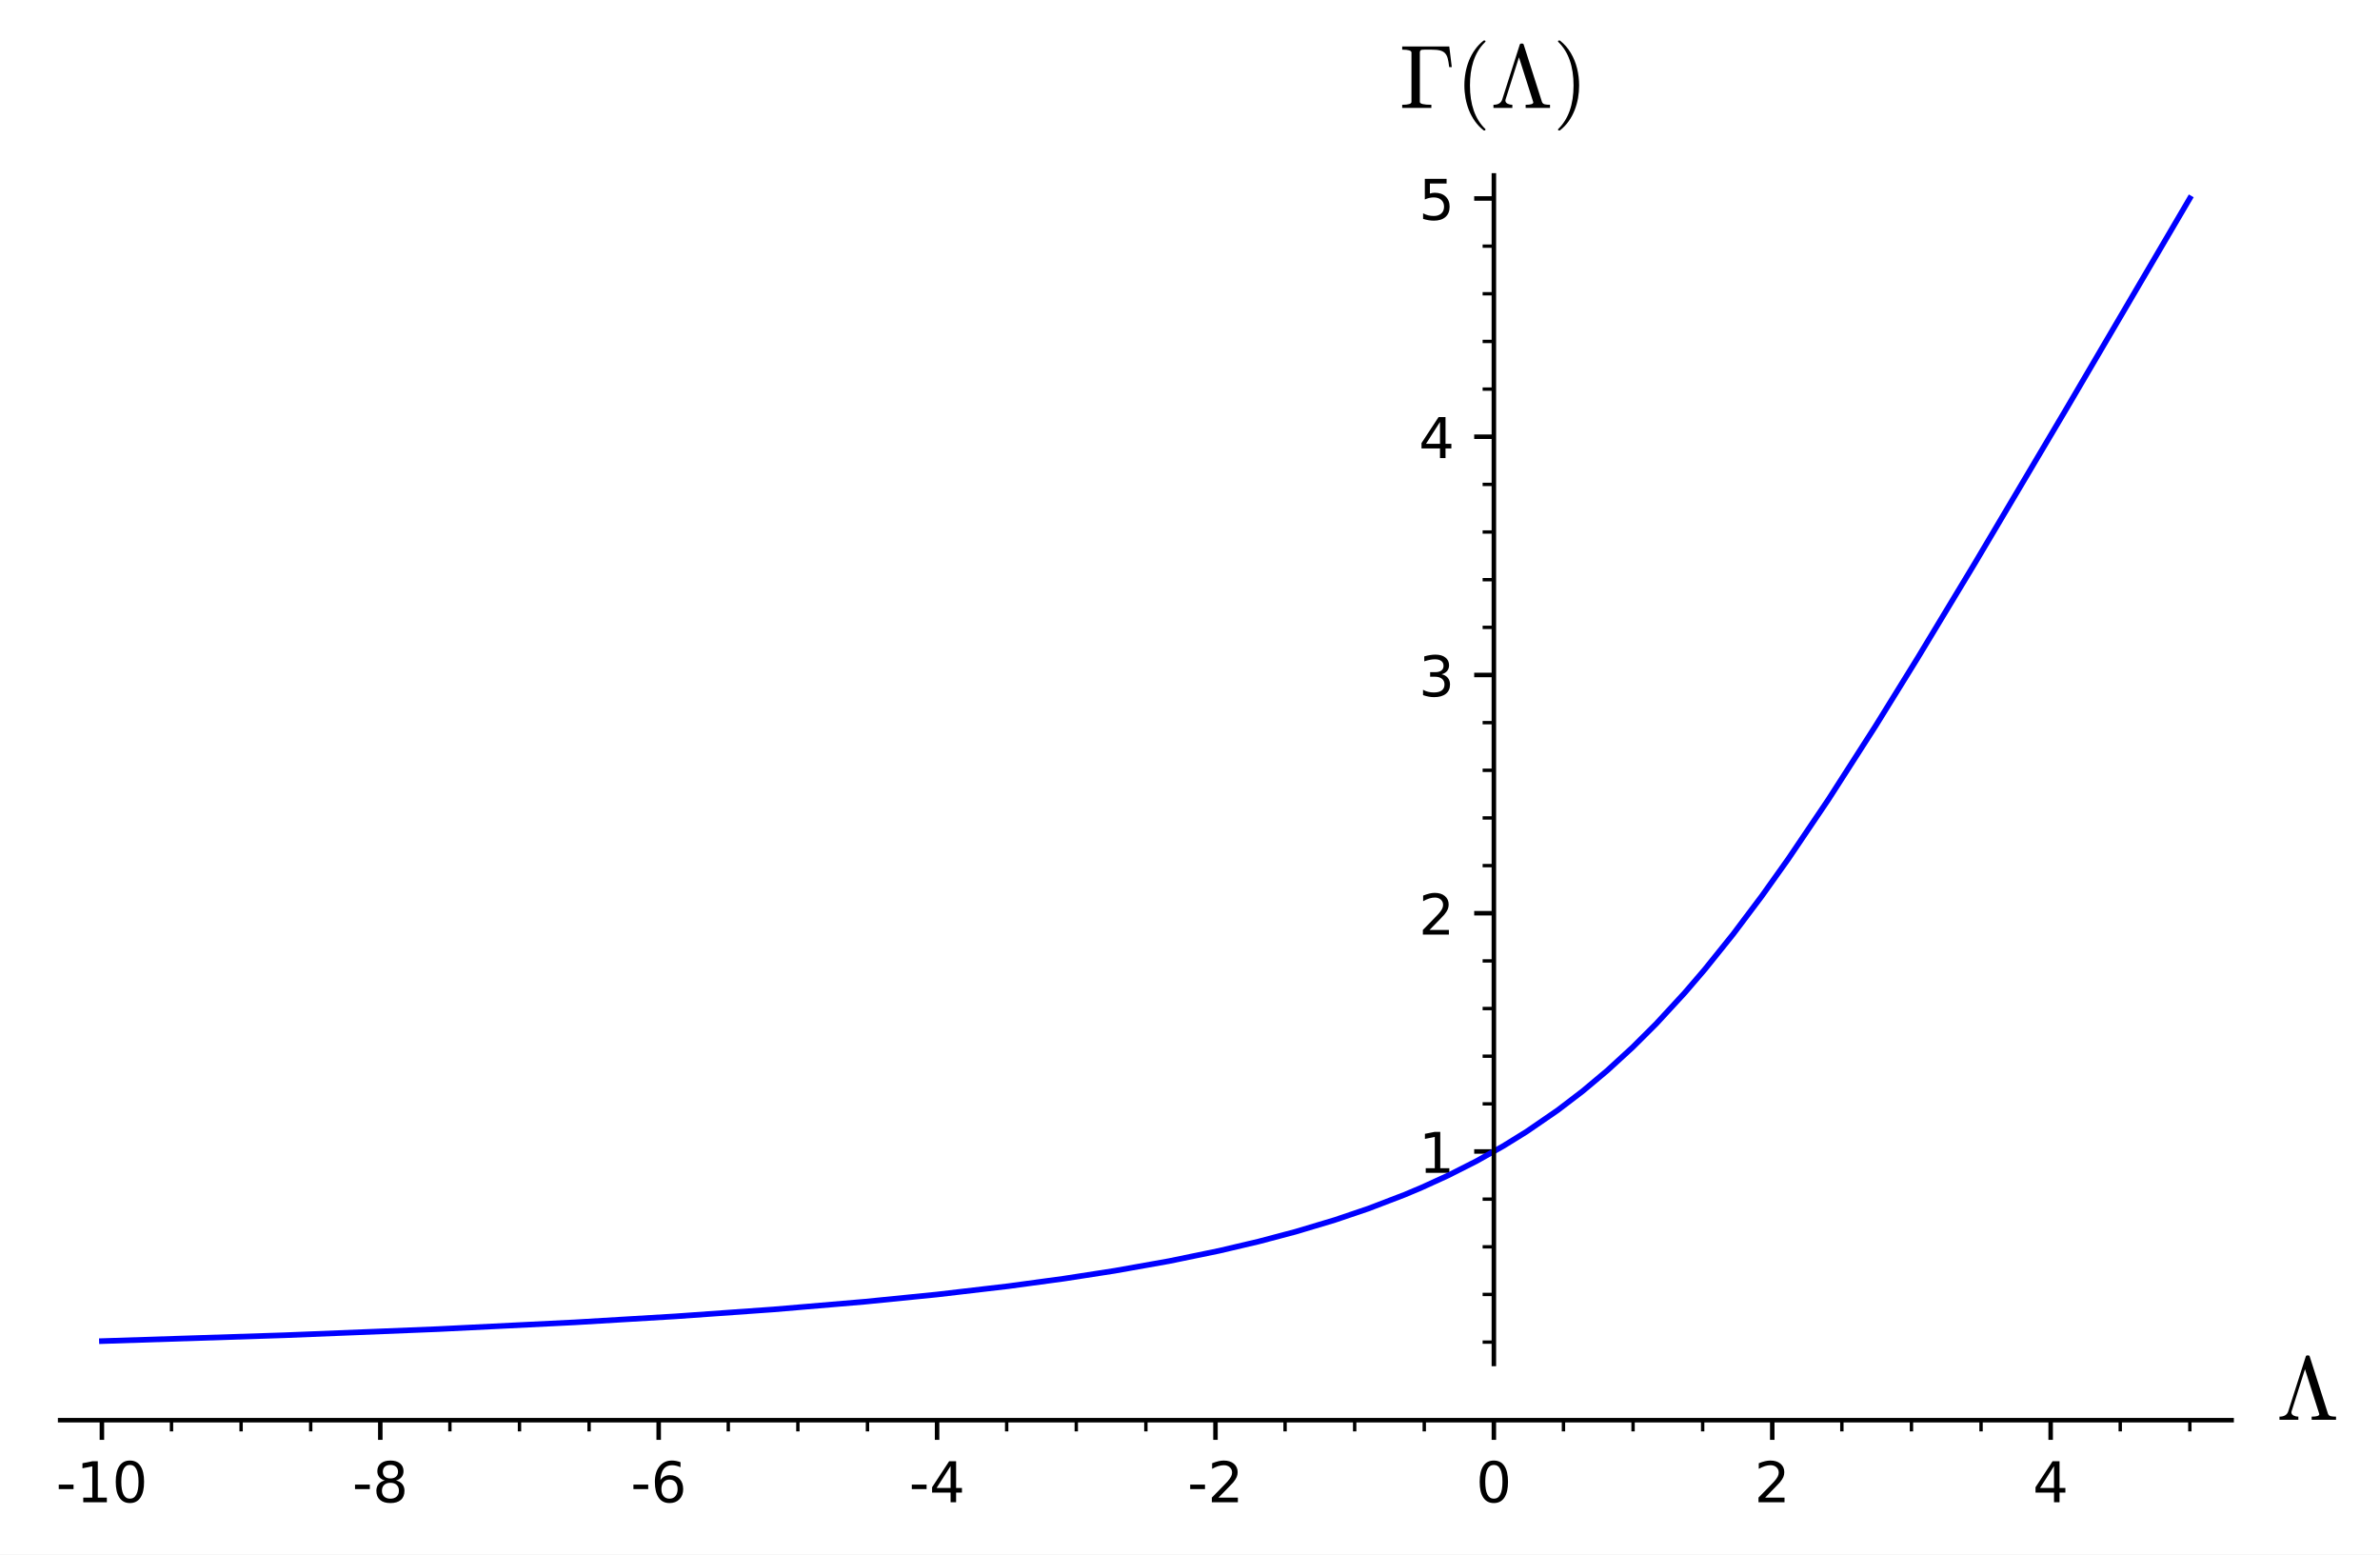
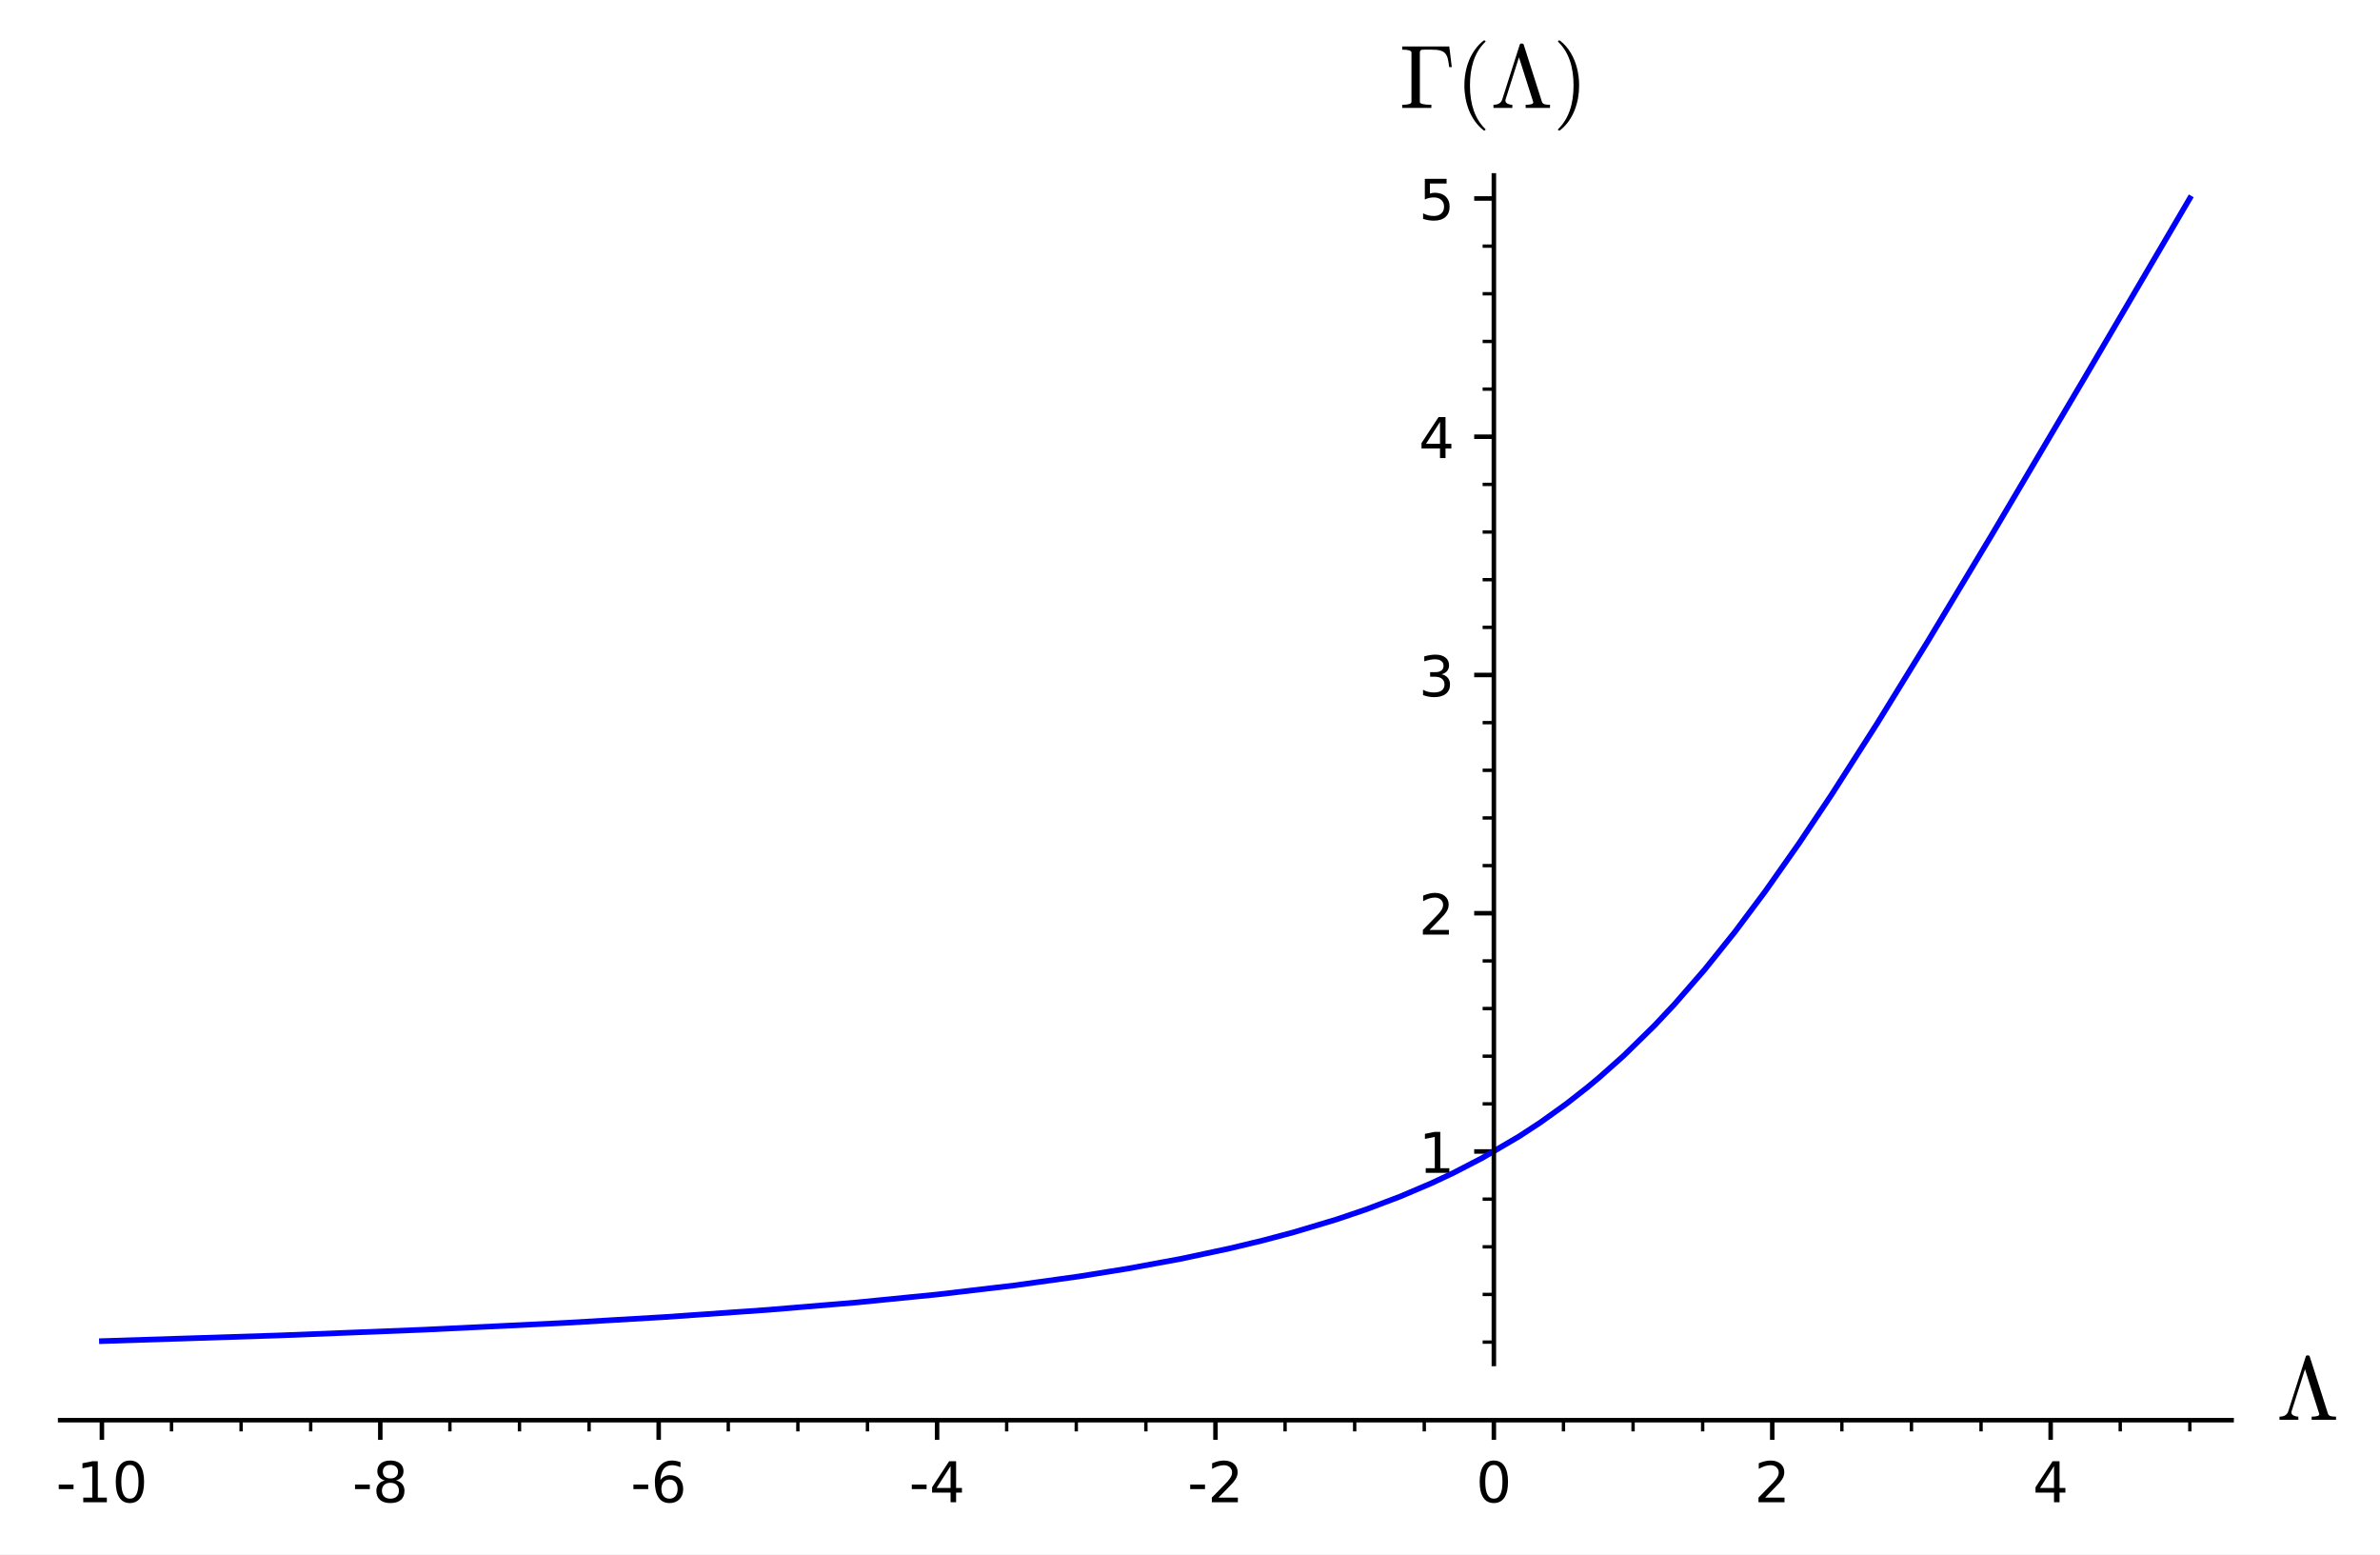
<svg xmlns="http://www.w3.org/2000/svg" xmlns:xlink="http://www.w3.org/1999/xlink" height="276.478pt" version="1.1" viewBox="0 0 423.422 276.478" width="423.422pt">
  <defs>
    <style type="text/css">
*{stroke-linecap:butt;stroke-linejoin:round;}
  </style>
  </defs>
  <g id="figure_1">
    <g id="patch_1">
      <path d="M 0 276.478  L 423.422 276.478  L 423.422 0  L 0 0  z " style="fill:#ffffff;" />
    </g>
    <g id="axes_1">
      <g id="patch_2">
        <path d="M 10.7 242.6  L 397.022 242.6  L 397.022 31.2  L 10.7 31.2  z " style="fill:#ffffff;" />
      </g>
      <g id="matplotlib.axis_1">
        <g id="xtick_1">
          <g id="line2d_1">
            <defs>
-               <path d="M 0 0  L 0 3.5  " id="mb33495d6c6" style="stroke:#000000;stroke-width:0.8;" />
-             </defs>
-             <g>
-               <use style="stroke:#000000;stroke-width:0.8;" x="18.129" xlink:href="#mb33495d6c6" y="252.6" />
+               <path d="M 0 0  L 0 3.5  " id="mfa371eb786" style="stroke:#000000;stroke-width:0.8;" />
+             </defs>
+             <g>
+               <use style="stroke:#000000;stroke-width:0.8;" x="18.129" xlink:href="#mfa371eb786" y="252.6" />
            </g>
          </g>
          <g id="text_1">
            <defs>
              <path d="M 4.891 31.391  L 31.203 31.391  L 31.203 23.391  L 4.891 23.391  z " id="DejaVuSans-2d" />
              <path d="M 12.406 8.297  L 28.516 8.297  L 28.516 63.922  L 10.984 60.406  L 10.984 69.391  L 28.422 72.906  L 38.281 72.906  L 38.281 8.297  L 54.391 8.297  L 54.391 0  L 12.406 0  z " id="DejaVuSans-31" />
              <path d="M 31.781 66.406  Q 24.172 66.406 20.328 58.906  Q 16.5 51.422 16.5 36.375  Q 16.5 21.391 20.328 13.891  Q 24.172 6.391 31.781 6.391  Q 39.453 6.391 43.281 13.891  Q 47.125 21.391 47.125 36.375  Q 47.125 51.422 43.281 58.906  Q 39.453 66.406 31.781 66.406  z M 31.781 74.219  Q 44.047 74.219 50.516 64.516  Q 56.984 54.828 56.984 36.375  Q 56.984 17.969 50.516 8.266  Q 44.047 -1.422 31.781 -1.422  Q 19.531 -1.422 13.062 8.266  Q 6.594 17.969 6.594 36.375  Q 6.594 54.828 13.062 64.516  Q 19.531 74.219 31.781 74.219  z " id="DejaVuSans-30" />
            </defs>
            <g transform="translate(9.962861 267.1984)scale(0.1 -0.1)">
              <use xlink:href="#DejaVuSans-2d" />
              <use x="36.084" xlink:href="#DejaVuSans-31" />
              <use x="99.707" xlink:href="#DejaVuSans-30" />
            </g>
          </g>
        </g>
        <g id="xtick_2">
          <g id="line2d_2">
            <g>
-               <use style="stroke:#000000;stroke-width:0.8;" x="67.658" xlink:href="#mb33495d6c6" y="252.6" />
+               <use style="stroke:#000000;stroke-width:0.8;" x="67.658" xlink:href="#mfa371eb786" y="252.6" />
            </g>
          </g>
          <g id="text_2">
            <defs>
              <path d="M 31.781 34.625  Q 24.75 34.625 20.719 30.859  Q 16.703 27.094 16.703 20.516  Q 16.703 13.922 20.719 10.156  Q 24.75 6.391 31.781 6.391  Q 38.812 6.391 42.859 10.172  Q 46.922 13.969 46.922 20.516  Q 46.922 27.094 42.891 30.859  Q 38.875 34.625 31.781 34.625  z M 21.922 38.812  Q 15.578 40.375 12.031 44.719  Q 8.5 49.078 8.5 55.328  Q 8.5 64.062 14.719 69.141  Q 20.953 74.219 31.781 74.219  Q 42.672 74.219 48.875 69.141  Q 55.078 64.062 55.078 55.328  Q 55.078 49.078 51.531 44.719  Q 48 40.375 41.703 38.812  Q 48.828 37.156 52.797 32.312  Q 56.781 27.484 56.781 20.516  Q 56.781 9.906 50.312 4.234  Q 43.844 -1.422 31.781 -1.422  Q 19.734 -1.422 13.25 4.234  Q 6.781 9.906 6.781 20.516  Q 6.781 27.484 10.781 32.312  Q 14.797 37.156 21.922 38.812  z M 18.312 54.391  Q 18.312 48.734 21.844 45.562  Q 25.391 42.391 31.781 42.391  Q 38.141 42.391 41.719 45.562  Q 45.312 48.734 45.312 54.391  Q 45.312 60.062 41.719 63.234  Q 38.141 66.406 31.781 66.406  Q 25.391 66.406 21.844 63.234  Q 18.312 60.062 18.312 54.391  z " id="DejaVuSans-38" />
            </defs>
            <g transform="translate(62.67256 267.1984)scale(0.1 -0.1)">
              <use xlink:href="#DejaVuSans-2d" />
              <use x="36.084" xlink:href="#DejaVuSans-38" />
            </g>
          </g>
        </g>
        <g id="xtick_3">
          <g id="line2d_3">
            <g>
-               <use style="stroke:#000000;stroke-width:0.8;" x="117.186" xlink:href="#mb33495d6c6" y="252.6" />
+               <use style="stroke:#000000;stroke-width:0.8;" x="117.186" xlink:href="#mfa371eb786" y="252.6" />
            </g>
          </g>
          <g id="text_3">
            <defs>
              <path d="M 33.016 40.375  Q 26.375 40.375 22.484 35.828  Q 18.609 31.297 18.609 23.391  Q 18.609 15.531 22.484 10.953  Q 26.375 6.391 33.016 6.391  Q 39.656 6.391 43.531 10.953  Q 47.406 15.531 47.406 23.391  Q 47.406 31.297 43.531 35.828  Q 39.656 40.375 33.016 40.375  z M 52.594 71.297  L 52.594 62.312  Q 48.875 64.062 45.094 64.984  Q 41.312 65.922 37.594 65.922  Q 27.828 65.922 22.672 59.328  Q 17.531 52.734 16.797 39.406  Q 19.672 43.656 24.016 45.922  Q 28.375 48.188 33.594 48.188  Q 44.578 48.188 50.953 41.516  Q 57.328 34.859 57.328 23.391  Q 57.328 12.156 50.688 5.359  Q 44.047 -1.422 33.016 -1.422  Q 20.359 -1.422 13.672 8.266  Q 6.984 17.969 6.984 36.375  Q 6.984 53.656 15.188 63.938  Q 23.391 74.219 37.203 74.219  Q 40.922 74.219 44.703 73.484  Q 48.484 72.75 52.594 71.297  z " id="DejaVuSans-36" />
            </defs>
            <g transform="translate(112.201 267.1984)scale(0.1 -0.1)">
              <use xlink:href="#DejaVuSans-2d" />
              <use x="36.084" xlink:href="#DejaVuSans-36" />
            </g>
          </g>
        </g>
        <g id="xtick_4">
          <g id="line2d_4">
            <g>
-               <use style="stroke:#000000;stroke-width:0.8;" x="166.715" xlink:href="#mb33495d6c6" y="252.6" />
+               <use style="stroke:#000000;stroke-width:0.8;" x="166.715" xlink:href="#mfa371eb786" y="252.6" />
            </g>
          </g>
          <g id="text_4">
            <defs>
              <path d="M 37.797 64.312  L 12.891 25.391  L 37.797 25.391  z M 35.203 72.906  L 47.609 72.906  L 47.609 25.391  L 58.016 25.391  L 58.016 17.188  L 47.609 17.188  L 47.609 0  L 37.797 0  L 37.797 17.188  L 4.891 17.188  L 4.891 26.703  z " id="DejaVuSans-34" />
            </defs>
            <g transform="translate(161.7294 267.1984)scale(0.1 -0.1)">
              <use xlink:href="#DejaVuSans-2d" />
              <use x="36.084" xlink:href="#DejaVuSans-34" />
            </g>
          </g>
        </g>
        <g id="xtick_5">
          <g id="line2d_5">
            <g>
-               <use style="stroke:#000000;stroke-width:0.8;" x="216.243" xlink:href="#mb33495d6c6" y="252.6" />
+               <use style="stroke:#000000;stroke-width:0.8;" x="216.243" xlink:href="#mfa371eb786" y="252.6" />
            </g>
          </g>
          <g id="text_5">
            <defs>
              <path d="M 19.188 8.297  L 53.609 8.297  L 53.609 0  L 7.328 0  L 7.328 8.297  Q 12.938 14.109 22.625 23.891  Q 32.328 33.688 34.812 36.531  Q 39.547 41.844 41.422 45.531  Q 43.312 49.219 43.312 52.781  Q 43.312 58.594 39.234 62.25  Q 35.156 65.922 28.609 65.922  Q 23.969 65.922 18.812 64.312  Q 13.672 62.703 7.812 59.422  L 7.812 69.391  Q 13.766 71.781 18.938 73  Q 24.125 74.219 28.422 74.219  Q 39.75 74.219 46.484 68.547  Q 53.219 62.891 53.219 53.422  Q 53.219 48.922 51.531 44.891  Q 49.859 40.875 45.406 35.406  Q 44.188 33.984 37.641 27.219  Q 31.109 20.453 19.188 8.297  z " id="DejaVuSans-32" />
            </defs>
            <g transform="translate(211.2579 267.1984)scale(0.1 -0.1)">
              <use xlink:href="#DejaVuSans-2d" />
              <use x="36.084" xlink:href="#DejaVuSans-32" />
            </g>
          </g>
        </g>
        <g id="xtick_6">
          <g id="line2d_6">
            <g>
-               <use style="stroke:#000000;stroke-width:0.8;" x="265.771" xlink:href="#mb33495d6c6" y="252.6" />
+               <use style="stroke:#000000;stroke-width:0.8;" x="265.771" xlink:href="#mfa371eb786" y="252.6" />
            </g>
          </g>
          <g id="text_6">
            <g transform="translate(262.5902 267.1984)scale(0.1 -0.1)">
              <use xlink:href="#DejaVuSans-30" />
            </g>
          </g>
        </g>
        <g id="xtick_7">
          <g id="line2d_7">
            <g>
-               <use style="stroke:#000000;stroke-width:0.8;" x="315.3" xlink:href="#mb33495d6c6" y="252.6" />
+               <use style="stroke:#000000;stroke-width:0.8;" x="315.3" xlink:href="#mfa371eb786" y="252.6" />
            </g>
          </g>
          <g id="text_7">
            <g transform="translate(312.1187 267.1984)scale(0.1 -0.1)">
              <use xlink:href="#DejaVuSans-32" />
            </g>
          </g>
        </g>
        <g id="xtick_8">
          <g id="line2d_8">
            <g>
-               <use style="stroke:#000000;stroke-width:0.8;" x="364.828" xlink:href="#mb33495d6c6" y="252.6" />
+               <use style="stroke:#000000;stroke-width:0.8;" x="364.828" xlink:href="#mfa371eb786" y="252.6" />
            </g>
          </g>
          <g id="text_8">
            <g transform="translate(361.6471 267.1984)scale(0.1 -0.1)">
              <use xlink:href="#DejaVuSans-34" />
            </g>
          </g>
        </g>
        <g id="xtick_9">
          <g id="line2d_9">
            <defs>
-               <path d="M 0 0  L 0 2  " id="m2718b03714" style="stroke:#000000;stroke-width:0.6;" />
-             </defs>
-             <g>
-               <use style="stroke:#000000;stroke-width:0.6;" x="30.511" xlink:href="#m2718b03714" y="252.6" />
+               <path d="M 0 0  L 0 2  " id="me567b1fd5d" style="stroke:#000000;stroke-width:0.6;" />
+             </defs>
+             <g>
+               <use style="stroke:#000000;stroke-width:0.6;" x="30.511" xlink:href="#me567b1fd5d" y="252.6" />
            </g>
          </g>
        </g>
        <g id="xtick_10">
          <g id="line2d_10">
            <g>
-               <use style="stroke:#000000;stroke-width:0.6;" x="42.893" xlink:href="#m2718b03714" y="252.6" />
+               <use style="stroke:#000000;stroke-width:0.6;" x="42.893" xlink:href="#me567b1fd5d" y="252.6" />
            </g>
          </g>
        </g>
        <g id="xtick_11">
          <g id="line2d_11">
            <g>
-               <use style="stroke:#000000;stroke-width:0.6;" x="55.276" xlink:href="#m2718b03714" y="252.6" />
+               <use style="stroke:#000000;stroke-width:0.6;" x="55.276" xlink:href="#me567b1fd5d" y="252.6" />
            </g>
          </g>
        </g>
        <g id="xtick_12">
          <g id="line2d_12">
            <g>
-               <use style="stroke:#000000;stroke-width:0.6;" x="80.04" xlink:href="#m2718b03714" y="252.6" />
+               <use style="stroke:#000000;stroke-width:0.6;" x="80.04" xlink:href="#me567b1fd5d" y="252.6" />
            </g>
          </g>
        </g>
        <g id="xtick_13">
          <g id="line2d_13">
            <g>
-               <use style="stroke:#000000;stroke-width:0.6;" x="92.422" xlink:href="#m2718b03714" y="252.6" />
+               <use style="stroke:#000000;stroke-width:0.6;" x="92.422" xlink:href="#me567b1fd5d" y="252.6" />
            </g>
          </g>
        </g>
        <g id="xtick_14">
          <g id="line2d_14">
            <g>
-               <use style="stroke:#000000;stroke-width:0.6;" x="104.804" xlink:href="#m2718b03714" y="252.6" />
+               <use style="stroke:#000000;stroke-width:0.6;" x="104.804" xlink:href="#me567b1fd5d" y="252.6" />
            </g>
          </g>
        </g>
        <g id="xtick_15">
          <g id="line2d_15">
            <g>
-               <use style="stroke:#000000;stroke-width:0.6;" x="129.568" xlink:href="#m2718b03714" y="252.6" />
+               <use style="stroke:#000000;stroke-width:0.6;" x="129.568" xlink:href="#me567b1fd5d" y="252.6" />
            </g>
          </g>
        </g>
        <g id="xtick_16">
          <g id="line2d_16">
            <g>
-               <use style="stroke:#000000;stroke-width:0.6;" x="141.95" xlink:href="#m2718b03714" y="252.6" />
+               <use style="stroke:#000000;stroke-width:0.6;" x="141.95" xlink:href="#me567b1fd5d" y="252.6" />
            </g>
          </g>
        </g>
        <g id="xtick_17">
          <g id="line2d_17">
            <g>
-               <use style="stroke:#000000;stroke-width:0.6;" x="154.332" xlink:href="#m2718b03714" y="252.6" />
+               <use style="stroke:#000000;stroke-width:0.6;" x="154.332" xlink:href="#me567b1fd5d" y="252.6" />
            </g>
          </g>
        </g>
        <g id="xtick_18">
          <g id="line2d_18">
            <g>
-               <use style="stroke:#000000;stroke-width:0.6;" x="179.097" xlink:href="#m2718b03714" y="252.6" />
+               <use style="stroke:#000000;stroke-width:0.6;" x="179.097" xlink:href="#me567b1fd5d" y="252.6" />
            </g>
          </g>
        </g>
        <g id="xtick_19">
          <g id="line2d_19">
            <g>
-               <use style="stroke:#000000;stroke-width:0.6;" x="191.479" xlink:href="#m2718b03714" y="252.6" />
+               <use style="stroke:#000000;stroke-width:0.6;" x="191.479" xlink:href="#me567b1fd5d" y="252.6" />
            </g>
          </g>
        </g>
        <g id="xtick_20">
          <g id="line2d_20">
            <g>
-               <use style="stroke:#000000;stroke-width:0.6;" x="203.861" xlink:href="#m2718b03714" y="252.6" />
+               <use style="stroke:#000000;stroke-width:0.6;" x="203.861" xlink:href="#me567b1fd5d" y="252.6" />
            </g>
          </g>
        </g>
        <g id="xtick_21">
          <g id="line2d_21">
            <g>
-               <use style="stroke:#000000;stroke-width:0.6;" x="228.625" xlink:href="#m2718b03714" y="252.6" />
+               <use style="stroke:#000000;stroke-width:0.6;" x="228.625" xlink:href="#me567b1fd5d" y="252.6" />
            </g>
          </g>
        </g>
        <g id="xtick_22">
          <g id="line2d_22">
            <g>
-               <use style="stroke:#000000;stroke-width:0.6;" x="241.007" xlink:href="#m2718b03714" y="252.6" />
+               <use style="stroke:#000000;stroke-width:0.6;" x="241.007" xlink:href="#me567b1fd5d" y="252.6" />
            </g>
          </g>
        </g>
        <g id="xtick_23">
          <g id="line2d_23">
            <g>
-               <use style="stroke:#000000;stroke-width:0.6;" x="253.389" xlink:href="#m2718b03714" y="252.6" />
+               <use style="stroke:#000000;stroke-width:0.6;" x="253.389" xlink:href="#me567b1fd5d" y="252.6" />
            </g>
          </g>
        </g>
        <g id="xtick_24">
          <g id="line2d_24">
            <g>
-               <use style="stroke:#000000;stroke-width:0.6;" x="278.154" xlink:href="#m2718b03714" y="252.6" />
+               <use style="stroke:#000000;stroke-width:0.6;" x="278.154" xlink:href="#me567b1fd5d" y="252.6" />
            </g>
          </g>
        </g>
        <g id="xtick_25">
          <g id="line2d_25">
            <g>
-               <use style="stroke:#000000;stroke-width:0.6;" x="290.536" xlink:href="#m2718b03714" y="252.6" />
+               <use style="stroke:#000000;stroke-width:0.6;" x="290.536" xlink:href="#me567b1fd5d" y="252.6" />
            </g>
          </g>
        </g>
        <g id="xtick_26">
          <g id="line2d_26">
            <g>
-               <use style="stroke:#000000;stroke-width:0.6;" x="302.918" xlink:href="#m2718b03714" y="252.6" />
+               <use style="stroke:#000000;stroke-width:0.6;" x="302.918" xlink:href="#me567b1fd5d" y="252.6" />
            </g>
          </g>
        </g>
        <g id="xtick_27">
          <g id="line2d_27">
            <g>
-               <use style="stroke:#000000;stroke-width:0.6;" x="327.682" xlink:href="#m2718b03714" y="252.6" />
+               <use style="stroke:#000000;stroke-width:0.6;" x="327.682" xlink:href="#me567b1fd5d" y="252.6" />
            </g>
          </g>
        </g>
        <g id="xtick_28">
          <g id="line2d_28">
            <g>
-               <use style="stroke:#000000;stroke-width:0.6;" x="340.064" xlink:href="#m2718b03714" y="252.6" />
+               <use style="stroke:#000000;stroke-width:0.6;" x="340.064" xlink:href="#me567b1fd5d" y="252.6" />
            </g>
          </g>
        </g>
        <g id="xtick_29">
          <g id="line2d_29">
            <g>
-               <use style="stroke:#000000;stroke-width:0.6;" x="352.446" xlink:href="#m2718b03714" y="252.6" />
+               <use style="stroke:#000000;stroke-width:0.6;" x="352.446" xlink:href="#me567b1fd5d" y="252.6" />
            </g>
          </g>
        </g>
        <g id="xtick_30">
          <g id="line2d_30">
            <g>
-               <use style="stroke:#000000;stroke-width:0.6;" x="377.21" xlink:href="#m2718b03714" y="252.6" />
+               <use style="stroke:#000000;stroke-width:0.6;" x="377.21" xlink:href="#me567b1fd5d" y="252.6" />
            </g>
          </g>
        </g>
        <g id="xtick_31">
          <g id="line2d_31">
            <g>
-               <use style="stroke:#000000;stroke-width:0.6;" x="389.593" xlink:href="#m2718b03714" y="252.6" />
+               <use style="stroke:#000000;stroke-width:0.6;" x="389.593" xlink:href="#me567b1fd5d" y="252.6" />
            </g>
          </g>
        </g>
        <g id="text_9">
          <defs>
            <path d="M 3.219 0  L 3.219 3.516  Q 11.031 3.516 12.984 9.422  L 32.516 70.516  Q 32.859 71.578 33.984 71.578  L 35.297 71.578  Q 35.844 71.578 36.25 71.281  Q 36.672 71 36.812 70.516  L 57.172 6.688  Q 58.062 4.547 60.297 4.031  Q 62.547 3.516 66.109 3.516  L 66.109 0  L 39.016 0  L 39.016 3.516  Q 47.516 3.516 47.516 6.203  Q 47.516 6.5 47.406 6.688  L 31.594 56.297  L 16.703 9.422  Q 16.5 8.734 16.5 8.406  Q 16.5 5.906 18.969 4.703  Q 21.438 3.516 24.219 3.516  L 24.219 0  z " id="Cmr10-a4" />
          </defs>
          <g transform="translate(405.0219 252.6)scale(0.16 -0.16)">
            <use transform="translate(0 0.421875)" xlink:href="#Cmr10-a4" />
          </g>
        </g>
      </g>
      <g id="matplotlib.axis_2">
        <g id="ytick_1">
          <g id="line2d_32">
            <defs>
-               <path d="M 0 0  L -3.5 0  " id="m5437b9ca94" style="stroke:#000000;stroke-width:0.8;" />
-             </defs>
-             <g>
-               <use style="stroke:#000000;stroke-width:0.8;" x="265.771" xlink:href="#m5437b9ca94" y="204.81" />
+               <path d="M 0 0  L -3.5 0  " id="m2ceb0599b8" style="stroke:#000000;stroke-width:0.8;" />
+             </defs>
+             <g>
+               <use style="stroke:#000000;stroke-width:0.8;" x="265.771" xlink:href="#m2ceb0599b8" y="204.81" />
            </g>
          </g>
          <g id="text_10">
            <g transform="translate(252.409 208.6092)scale(0.1 -0.1)">
              <use xlink:href="#DejaVuSans-31" />
            </g>
          </g>
        </g>
        <g id="ytick_2">
          <g id="line2d_33">
            <g>
-               <use style="stroke:#000000;stroke-width:0.8;" x="265.771" xlink:href="#m5437b9ca94" y="162.433" />
+               <use style="stroke:#000000;stroke-width:0.8;" x="265.771" xlink:href="#m2ceb0599b8" y="162.433" />
            </g>
          </g>
          <g id="text_11">
            <g transform="translate(252.409 166.2327)scale(0.1 -0.1)">
              <use xlink:href="#DejaVuSans-32" />
            </g>
          </g>
        </g>
        <g id="ytick_3">
          <g id="line2d_34">
            <g>
-               <use style="stroke:#000000;stroke-width:0.8;" x="265.771" xlink:href="#m5437b9ca94" y="120.057" />
+               <use style="stroke:#000000;stroke-width:0.8;" x="265.771" xlink:href="#m2ceb0599b8" y="120.057" />
            </g>
          </g>
          <g id="text_12">
            <defs>
              <path d="M 40.578 39.312  Q 47.656 37.797 51.625 33  Q 55.609 28.219 55.609 21.188  Q 55.609 10.406 48.188 4.484  Q 40.766 -1.422 27.094 -1.422  Q 22.516 -1.422 17.656 -0.516  Q 12.797 0.391 7.625 2.203  L 7.625 11.719  Q 11.719 9.328 16.594 8.109  Q 21.484 6.891 26.812 6.891  Q 36.078 6.891 40.938 10.547  Q 45.797 14.203 45.797 21.188  Q 45.797 27.641 41.281 31.266  Q 36.766 34.906 28.719 34.906  L 20.219 34.906  L 20.219 43.016  L 29.109 43.016  Q 36.375 43.016 40.234 45.922  Q 44.094 48.828 44.094 54.297  Q 44.094 59.906 40.109 62.906  Q 36.141 65.922 28.719 65.922  Q 24.656 65.922 20.016 65.031  Q 15.375 64.156 9.812 62.312  L 9.812 71.094  Q 15.438 72.656 20.344 73.438  Q 25.25 74.219 29.594 74.219  Q 40.828 74.219 47.359 69.109  Q 53.906 64.016 53.906 55.328  Q 53.906 49.266 50.438 45.094  Q 46.969 40.922 40.578 39.312  z " id="DejaVuSans-33" />
            </defs>
            <g transform="translate(252.409 123.8561)scale(0.1 -0.1)">
              <use xlink:href="#DejaVuSans-33" />
            </g>
          </g>
        </g>
        <g id="ytick_4">
          <g id="line2d_35">
            <g>
-               <use style="stroke:#000000;stroke-width:0.8;" x="265.771" xlink:href="#m5437b9ca94" y="77.68" />
+               <use style="stroke:#000000;stroke-width:0.8;" x="265.771" xlink:href="#m2ceb0599b8" y="77.68" />
            </g>
          </g>
          <g id="text_13">
            <g transform="translate(252.409 81.47958)scale(0.1 -0.1)">
              <use xlink:href="#DejaVuSans-34" />
            </g>
          </g>
        </g>
        <g id="ytick_5">
          <g id="line2d_36">
            <g>
-               <use style="stroke:#000000;stroke-width:0.8;" x="265.771" xlink:href="#m5437b9ca94" y="35.304" />
+               <use style="stroke:#000000;stroke-width:0.8;" x="265.771" xlink:href="#m2ceb0599b8" y="35.304" />
            </g>
          </g>
          <g id="text_14">
            <defs>
              <path d="M 10.797 72.906  L 49.516 72.906  L 49.516 64.594  L 19.828 64.594  L 19.828 46.734  Q 21.969 47.469 24.109 47.828  Q 26.266 48.188 28.422 48.188  Q 40.625 48.188 47.75 41.5  Q 54.891 34.812 54.891 23.391  Q 54.891 11.625 47.562 5.094  Q 40.234 -1.422 26.906 -1.422  Q 22.312 -1.422 17.547 -0.641  Q 12.797 0.141 7.719 1.703  L 7.719 11.625  Q 12.109 9.234 16.797 8.062  Q 21.484 6.891 26.703 6.891  Q 35.156 6.891 40.078 11.328  Q 45.016 15.766 45.016 23.391  Q 45.016 31 40.078 35.438  Q 35.156 39.891 26.703 39.891  Q 22.75 39.891 18.812 39.016  Q 14.891 38.141 10.797 36.281  z " id="DejaVuSans-35" />
            </defs>
            <g transform="translate(252.409 39.10305)scale(0.1 -0.1)">
              <use xlink:href="#DejaVuSans-35" />
            </g>
          </g>
        </g>
        <g id="ytick_6">
          <g id="line2d_37">
            <defs>
-               <path d="M 0 0  L -2 0  " id="mccefaa9066" style="stroke:#000000;stroke-width:0.6;" />
-             </defs>
-             <g>
-               <use style="stroke:#000000;stroke-width:0.6;" x="265.771" xlink:href="#mccefaa9066" y="238.711" />
+               <path d="M 0 0  L -2 0  " id="m1a4c46569b" style="stroke:#000000;stroke-width:0.6;" />
+             </defs>
+             <g>
+               <use style="stroke:#000000;stroke-width:0.6;" x="265.771" xlink:href="#m1a4c46569b" y="238.711" />
            </g>
          </g>
        </g>
        <g id="ytick_7">
          <g id="line2d_38">
            <g>
-               <use style="stroke:#000000;stroke-width:0.6;" x="265.771" xlink:href="#mccefaa9066" y="230.236" />
+               <use style="stroke:#000000;stroke-width:0.6;" x="265.771" xlink:href="#m1a4c46569b" y="230.236" />
            </g>
          </g>
        </g>
        <g id="ytick_8">
          <g id="line2d_39">
            <g>
-               <use style="stroke:#000000;stroke-width:0.6;" x="265.771" xlink:href="#mccefaa9066" y="221.761" />
+               <use style="stroke:#000000;stroke-width:0.6;" x="265.771" xlink:href="#m1a4c46569b" y="221.761" />
            </g>
          </g>
        </g>
        <g id="ytick_9">
          <g id="line2d_40">
            <g>
-               <use style="stroke:#000000;stroke-width:0.6;" x="265.771" xlink:href="#mccefaa9066" y="213.285" />
+               <use style="stroke:#000000;stroke-width:0.6;" x="265.771" xlink:href="#m1a4c46569b" y="213.285" />
            </g>
          </g>
        </g>
        <g id="ytick_10">
          <g id="line2d_41">
            <g>
-               <use style="stroke:#000000;stroke-width:0.6;" x="265.771" xlink:href="#mccefaa9066" y="196.335" />
+               <use style="stroke:#000000;stroke-width:0.6;" x="265.771" xlink:href="#m1a4c46569b" y="196.335" />
            </g>
          </g>
        </g>
        <g id="ytick_11">
          <g id="line2d_42">
            <g>
-               <use style="stroke:#000000;stroke-width:0.6;" x="265.771" xlink:href="#mccefaa9066" y="187.859" />
+               <use style="stroke:#000000;stroke-width:0.6;" x="265.771" xlink:href="#m1a4c46569b" y="187.859" />
            </g>
          </g>
        </g>
        <g id="ytick_12">
          <g id="line2d_43">
            <g>
-               <use style="stroke:#000000;stroke-width:0.6;" x="265.771" xlink:href="#mccefaa9066" y="179.384" />
+               <use style="stroke:#000000;stroke-width:0.6;" x="265.771" xlink:href="#m1a4c46569b" y="179.384" />
            </g>
          </g>
        </g>
        <g id="ytick_13">
          <g id="line2d_44">
            <g>
-               <use style="stroke:#000000;stroke-width:0.6;" x="265.771" xlink:href="#mccefaa9066" y="170.909" />
+               <use style="stroke:#000000;stroke-width:0.6;" x="265.771" xlink:href="#m1a4c46569b" y="170.909" />
            </g>
          </g>
        </g>
        <g id="ytick_14">
          <g id="line2d_45">
            <g>
-               <use style="stroke:#000000;stroke-width:0.6;" x="265.771" xlink:href="#mccefaa9066" y="153.958" />
+               <use style="stroke:#000000;stroke-width:0.6;" x="265.771" xlink:href="#m1a4c46569b" y="153.958" />
            </g>
          </g>
        </g>
        <g id="ytick_15">
          <g id="line2d_46">
            <g>
-               <use style="stroke:#000000;stroke-width:0.6;" x="265.771" xlink:href="#mccefaa9066" y="145.483" />
+               <use style="stroke:#000000;stroke-width:0.6;" x="265.771" xlink:href="#m1a4c46569b" y="145.483" />
            </g>
          </g>
        </g>
        <g id="ytick_16">
          <g id="line2d_47">
            <g>
-               <use style="stroke:#000000;stroke-width:0.6;" x="265.771" xlink:href="#mccefaa9066" y="137.008" />
+               <use style="stroke:#000000;stroke-width:0.6;" x="265.771" xlink:href="#m1a4c46569b" y="137.008" />
            </g>
          </g>
        </g>
        <g id="ytick_17">
          <g id="line2d_48">
            <g>
-               <use style="stroke:#000000;stroke-width:0.6;" x="265.771" xlink:href="#mccefaa9066" y="128.532" />
+               <use style="stroke:#000000;stroke-width:0.6;" x="265.771" xlink:href="#m1a4c46569b" y="128.532" />
            </g>
          </g>
        </g>
        <g id="ytick_18">
          <g id="line2d_49">
            <g>
-               <use style="stroke:#000000;stroke-width:0.6;" x="265.771" xlink:href="#mccefaa9066" y="111.582" />
+               <use style="stroke:#000000;stroke-width:0.6;" x="265.771" xlink:href="#m1a4c46569b" y="111.582" />
            </g>
          </g>
        </g>
        <g id="ytick_19">
          <g id="line2d_50">
            <g>
-               <use style="stroke:#000000;stroke-width:0.6;" x="265.771" xlink:href="#mccefaa9066" y="103.106" />
+               <use style="stroke:#000000;stroke-width:0.6;" x="265.771" xlink:href="#m1a4c46569b" y="103.106" />
            </g>
          </g>
        </g>
        <g id="ytick_20">
          <g id="line2d_51">
            <g>
-               <use style="stroke:#000000;stroke-width:0.6;" x="265.771" xlink:href="#mccefaa9066" y="94.631" />
+               <use style="stroke:#000000;stroke-width:0.6;" x="265.771" xlink:href="#m1a4c46569b" y="94.631" />
            </g>
          </g>
        </g>
        <g id="ytick_21">
          <g id="line2d_52">
            <g>
-               <use style="stroke:#000000;stroke-width:0.6;" x="265.771" xlink:href="#mccefaa9066" y="86.156" />
+               <use style="stroke:#000000;stroke-width:0.6;" x="265.771" xlink:href="#m1a4c46569b" y="86.156" />
            </g>
          </g>
        </g>
        <g id="ytick_22">
          <g id="line2d_53">
            <g>
-               <use style="stroke:#000000;stroke-width:0.6;" x="265.771" xlink:href="#mccefaa9066" y="69.205" />
+               <use style="stroke:#000000;stroke-width:0.6;" x="265.771" xlink:href="#m1a4c46569b" y="69.205" />
            </g>
          </g>
        </g>
        <g id="ytick_23">
          <g id="line2d_54">
            <g>
-               <use style="stroke:#000000;stroke-width:0.6;" x="265.771" xlink:href="#mccefaa9066" y="60.73" />
+               <use style="stroke:#000000;stroke-width:0.6;" x="265.771" xlink:href="#m1a4c46569b" y="60.73" />
            </g>
          </g>
        </g>
        <g id="ytick_24">
          <g id="line2d_55">
            <g>
-               <use style="stroke:#000000;stroke-width:0.6;" x="265.771" xlink:href="#mccefaa9066" y="52.254" />
+               <use style="stroke:#000000;stroke-width:0.6;" x="265.771" xlink:href="#m1a4c46569b" y="52.254" />
            </g>
          </g>
        </g>
        <g id="ytick_25">
          <g id="line2d_56">
            <g>
-               <use style="stroke:#000000;stroke-width:0.6;" x="265.771" xlink:href="#mccefaa9066" y="43.779" />
+               <use style="stroke:#000000;stroke-width:0.6;" x="265.771" xlink:href="#m1a4c46569b" y="43.779" />
            </g>
          </g>
        </g>
        <g id="text_15">
          <defs>
            <path d="M 3.078 0  L 3.078 3.516  Q 13.375 3.516 13.375 6.688  L 13.375 61.625  Q 13.375 64.797 3.078 64.797  L 3.078 68.312  L 55.422 68.312  L 58.203 45.406  L 55.328 45.406  Q 54.594 51.766 53.641 55.219  Q 52.688 58.688 50.734 60.812  Q 48.781 62.938 45.266 63.859  Q 41.75 64.797 35.5 64.797  L 27.781 64.797  Q 25.984 64.797 24.969 64.641  Q 23.969 64.5 23.328 63.797  Q 22.703 63.094 22.703 61.625  L 22.703 6.688  Q 22.703 3.516 35.5 3.516  L 35.5 0  z " id="Cmr10-a1" />
            <path d="M 31 -24.812  Q 25.438 -20.406 21.406 -14.719  Q 17.391 -9.031 14.812 -2.578  Q 12.25 3.859 10.984 10.891  Q 9.719 17.922 9.719 25  Q 9.719 32.172 10.984 39.203  Q 12.25 46.234 14.859 52.734  Q 17.484 59.234 21.531 64.891  Q 25.594 70.562 31 74.812  Q 31 75 31.5 75  L 32.422 75  Q 32.719 75 32.953 74.734  Q 33.203 74.469 33.203 74.125  Q 33.203 73.688 33.016 73.484  Q 28.125 68.703 24.875 63.234  Q 21.625 57.766 19.641 51.578  Q 17.672 45.406 16.797 38.781  Q 15.922 32.172 15.922 25  Q 15.922 -6.781 32.906 -23.297  Q 33.203 -23.578 33.203 -24.125  Q 33.203 -24.359 32.938 -24.672  Q 32.672 -25 32.422 -25  L 31.5 -25  Q 31 -25 31 -24.812  z " id="Cmr10-28" />
            <path d="M 6.5 -25  Q 5.609 -25 5.609 -24.125  Q 5.609 -23.688 5.812 -23.484  Q 22.906 -6.781 22.906 25  Q 22.906 56.781 6 73.297  Q 5.609 73.531 5.609 74.125  Q 5.609 74.469 5.875 74.734  Q 6.156 75 6.5 75  L 7.422 75  Q 7.719 75 7.906 74.812  Q 15.094 69.141 19.875 61.031  Q 24.656 52.938 26.875 43.75  Q 29.109 34.578 29.109 25  Q 29.109 17.922 27.906 11.062  Q 26.703 4.203 24.094 -2.453  Q 21.484 -9.125 17.484 -14.766  Q 13.484 -20.406 7.906 -24.812  Q 7.719 -25 7.422 -25  z " id="Cmr10-29" />
          </defs>
          <g transform="translate(248.9715 19.2)scale(0.16 -0.16)">
            <use xlink:href="#Cmr10-a1" />
            <use transform="translate(62.5 0)" xlink:href="#Cmr10-28" />
            <use transform="translate(101.3184 0)" xlink:href="#Cmr10-a4" />
            <use transform="translate(170.7031 0)" xlink:href="#Cmr10-29" />
          </g>
        </g>
      </g>
      <g id="line2d_57">
-         <path clip-path="url(#p4aa81fa818)" d="M 18.129 238.535  L 50.555 237.493  L 77.882 236.401  L 102.343 235.194  L 120.179 234.132  L 137.593 232.901  L 153.9 231.523  L 166.644 230.252  L 179.351 228.769  L 189.265 227.426  L 198.309 226.027  L 207.986 224.306  L 216.911 222.468  L 223.929 220.818  L 230.483 219.083  L 237.498 216.982  L 243.414 214.977  L 249.848 212.515  L 252.869 211.244  L 257.639 209.067  L 262.719 206.495  L 267.413 203.857  L 271.592 201.272  L 277.157 197.448  L 281.562 194.082  L 285.949 190.406  L 290.468 186.262  L 294.648 182.094  L 299.711 176.603  L 303.272 172.454  L 308.315 166.188  L 313.444 159.372  L 318.113 152.819  L 325.279 142.214  L 333.669 129.138  L 341.188 116.992  L 351.384 100.111  L 367.7 72.581  L 389.593 35.265  L 389.593 35.265  " style="fill:none;stroke:#0000ff;stroke-linecap:square;" />
+         <path clip-path="url(#p6775744653)" d="M 18.129 238.535  L 49.726 237.523  L 75.501 236.505  L 100.319 235.304  L 118.229 234.257  L 136.638 232.974  L 152.312 231.669  L 166.869 230.228  L 180.406 228.635  L 191.924 227.034  L 200.586 225.645  L 209.968 223.921  L 218.752 222.054  L 224.579 220.655  L 230.168 219.171  L 237.769 216.895  L 243.067 215.101  L 249.123 212.809  L 254.655 210.454  L 258.517 208.642  L 263.753 205.937  L 270.264 202.119  L 274.006 199.67  L 278.628 196.359  L 282.331 193.461  L 284.471 191.682  L 288.884 187.757  L 294.37 182.381  L 297.849 178.678  L 303.227 172.508  L 308.682 165.714  L 314.077 158.503  L 320.01 150.072  L 325.846 141.35  L 333.951 128.689  L 343.121 113.821  L 354.611 94.703  L 370.894 67.154  L 389.593 35.265  L 389.593 35.265  " style="fill:none;stroke:#0000ff;stroke-linecap:square;" />
      </g>
      <g id="patch_3">
        <path d="M 265.771 242.6  L 265.771 31.2  " style="fill:none;stroke:#000000;stroke-linecap:square;stroke-linejoin:miter;stroke-width:0.8;" />
      </g>
      <g id="patch_4">
        <path d="M 10.7 252.6  L 397.022 252.6  " style="fill:none;stroke:#000000;stroke-linecap:square;stroke-linejoin:miter;stroke-width:0.8;" />
      </g>
    </g>
  </g>
  <defs>
-     <clipPath id="p4aa81fa818">
+     <clipPath id="p6775744653">
      <rect height="211.4" width="386.322" x="10.7" y="31.2" />
    </clipPath>
  </defs>
</svg>
